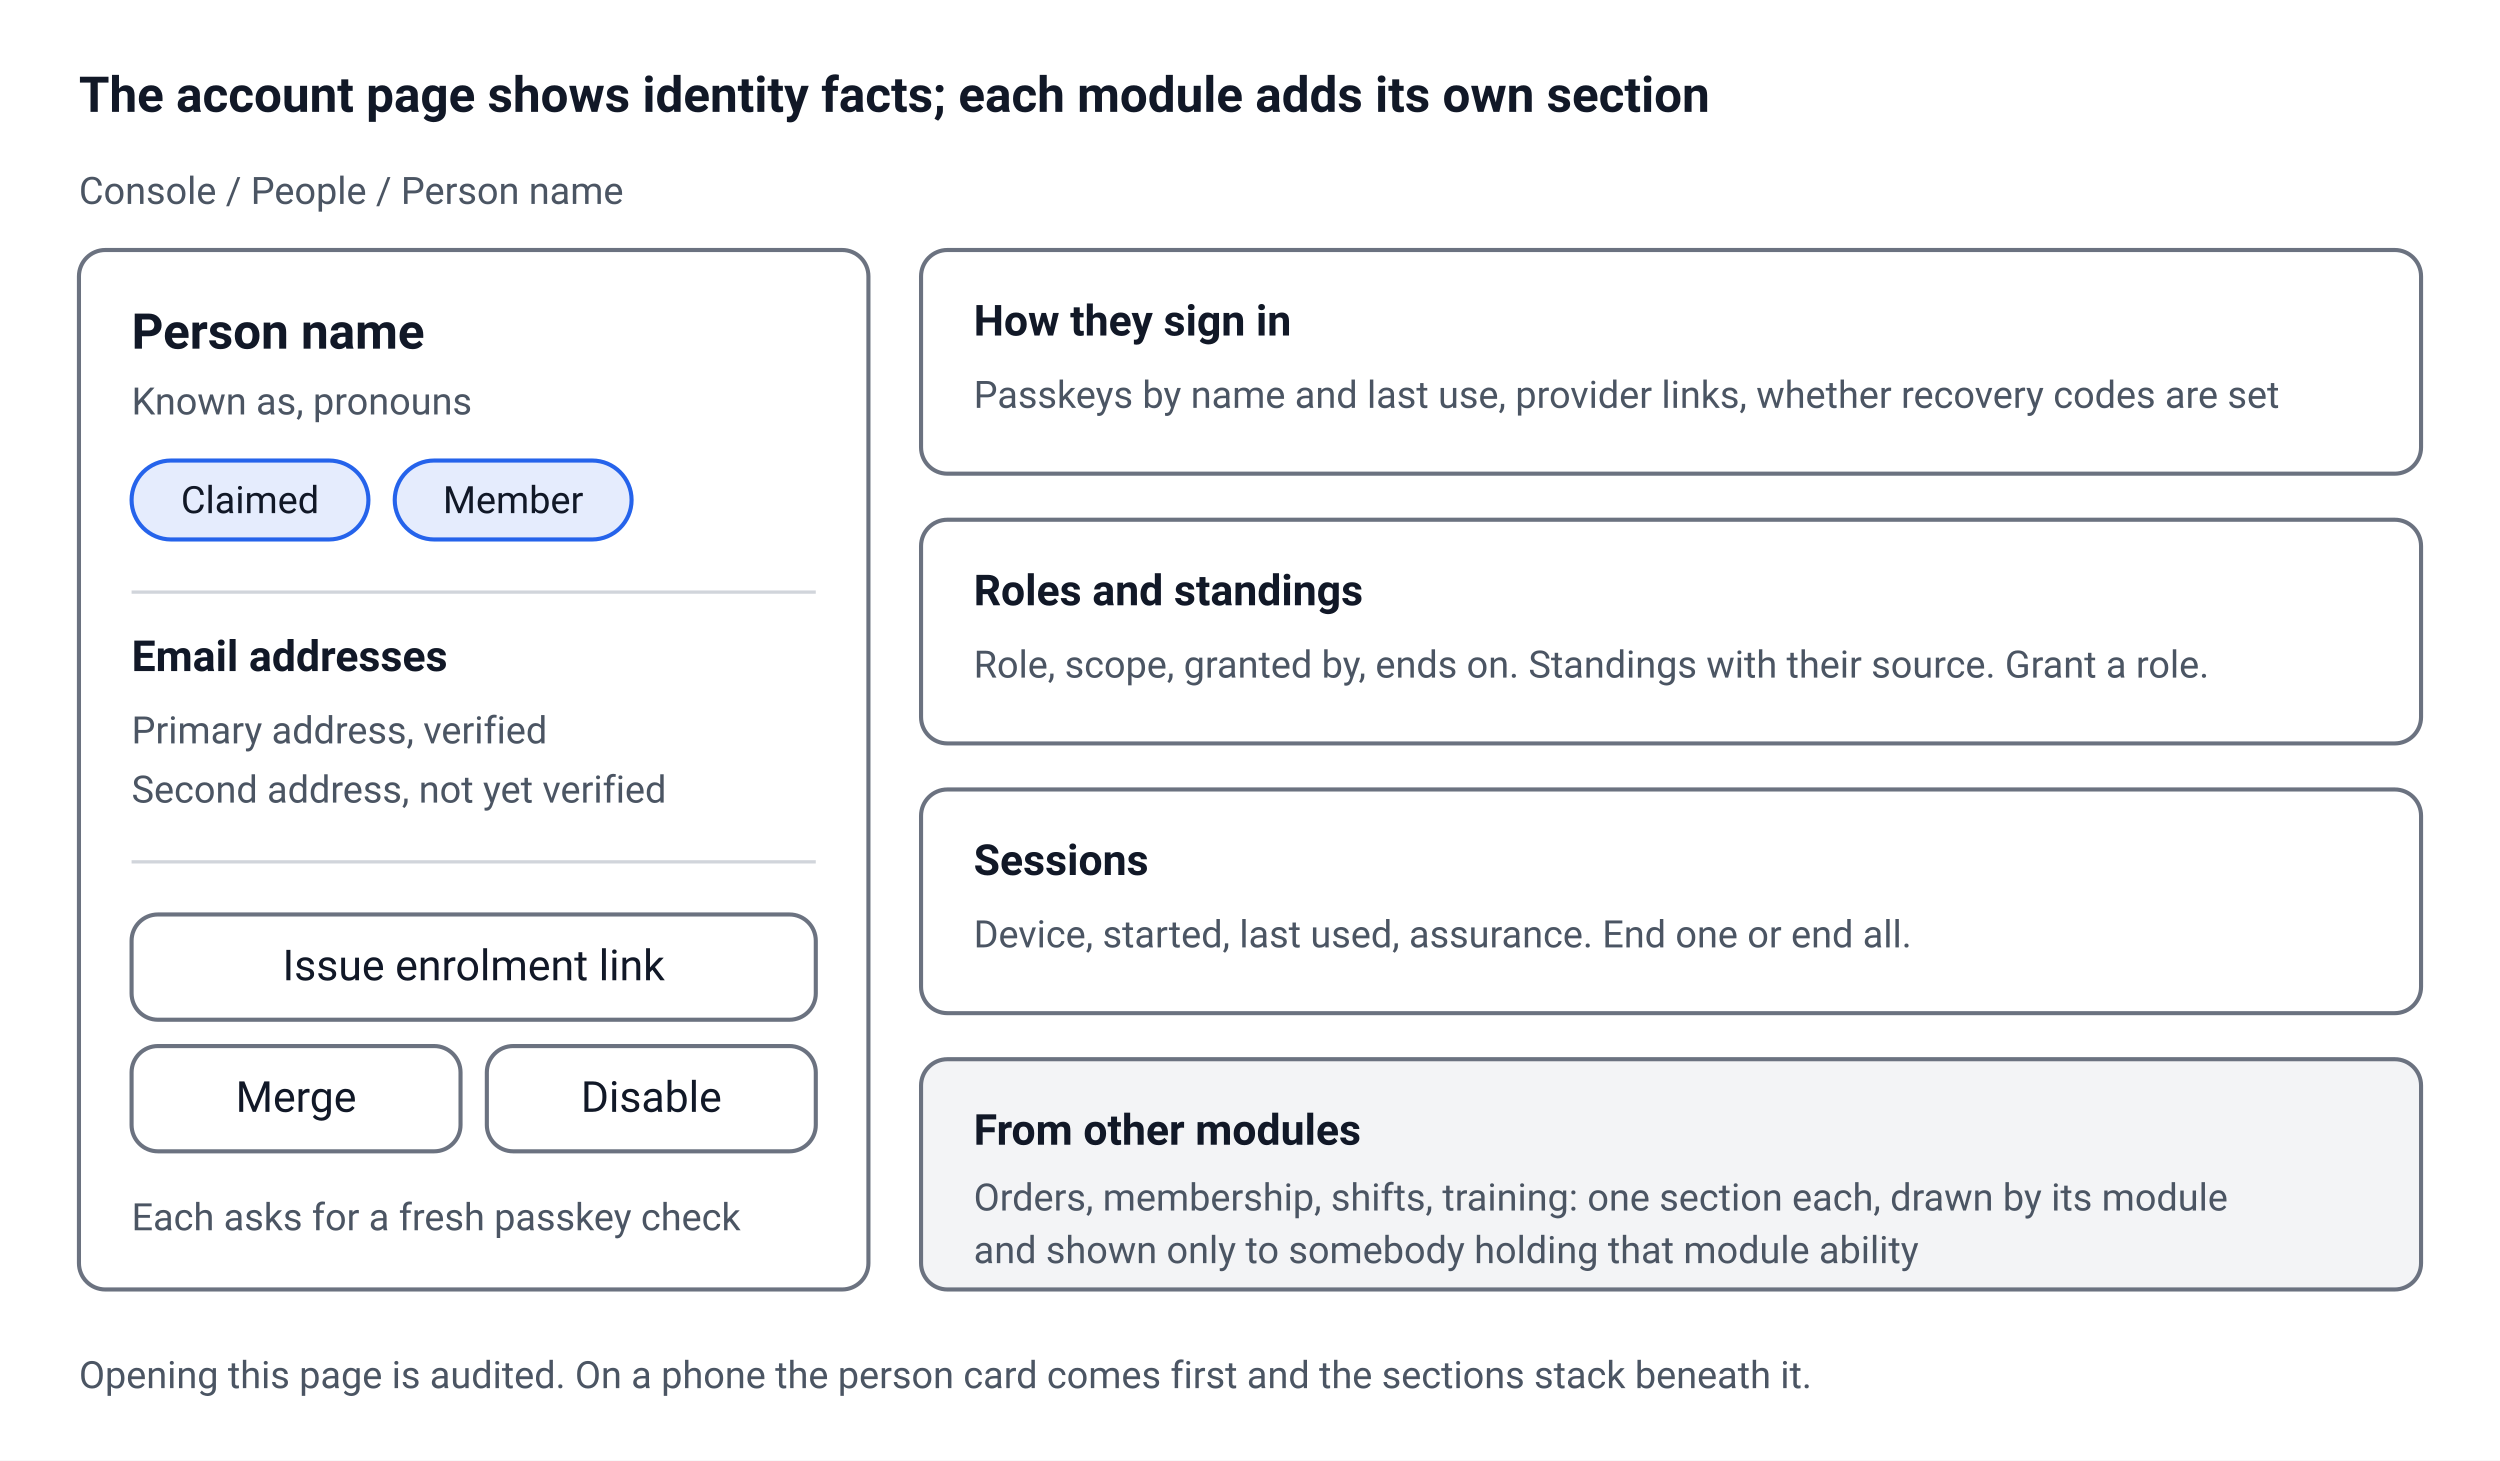
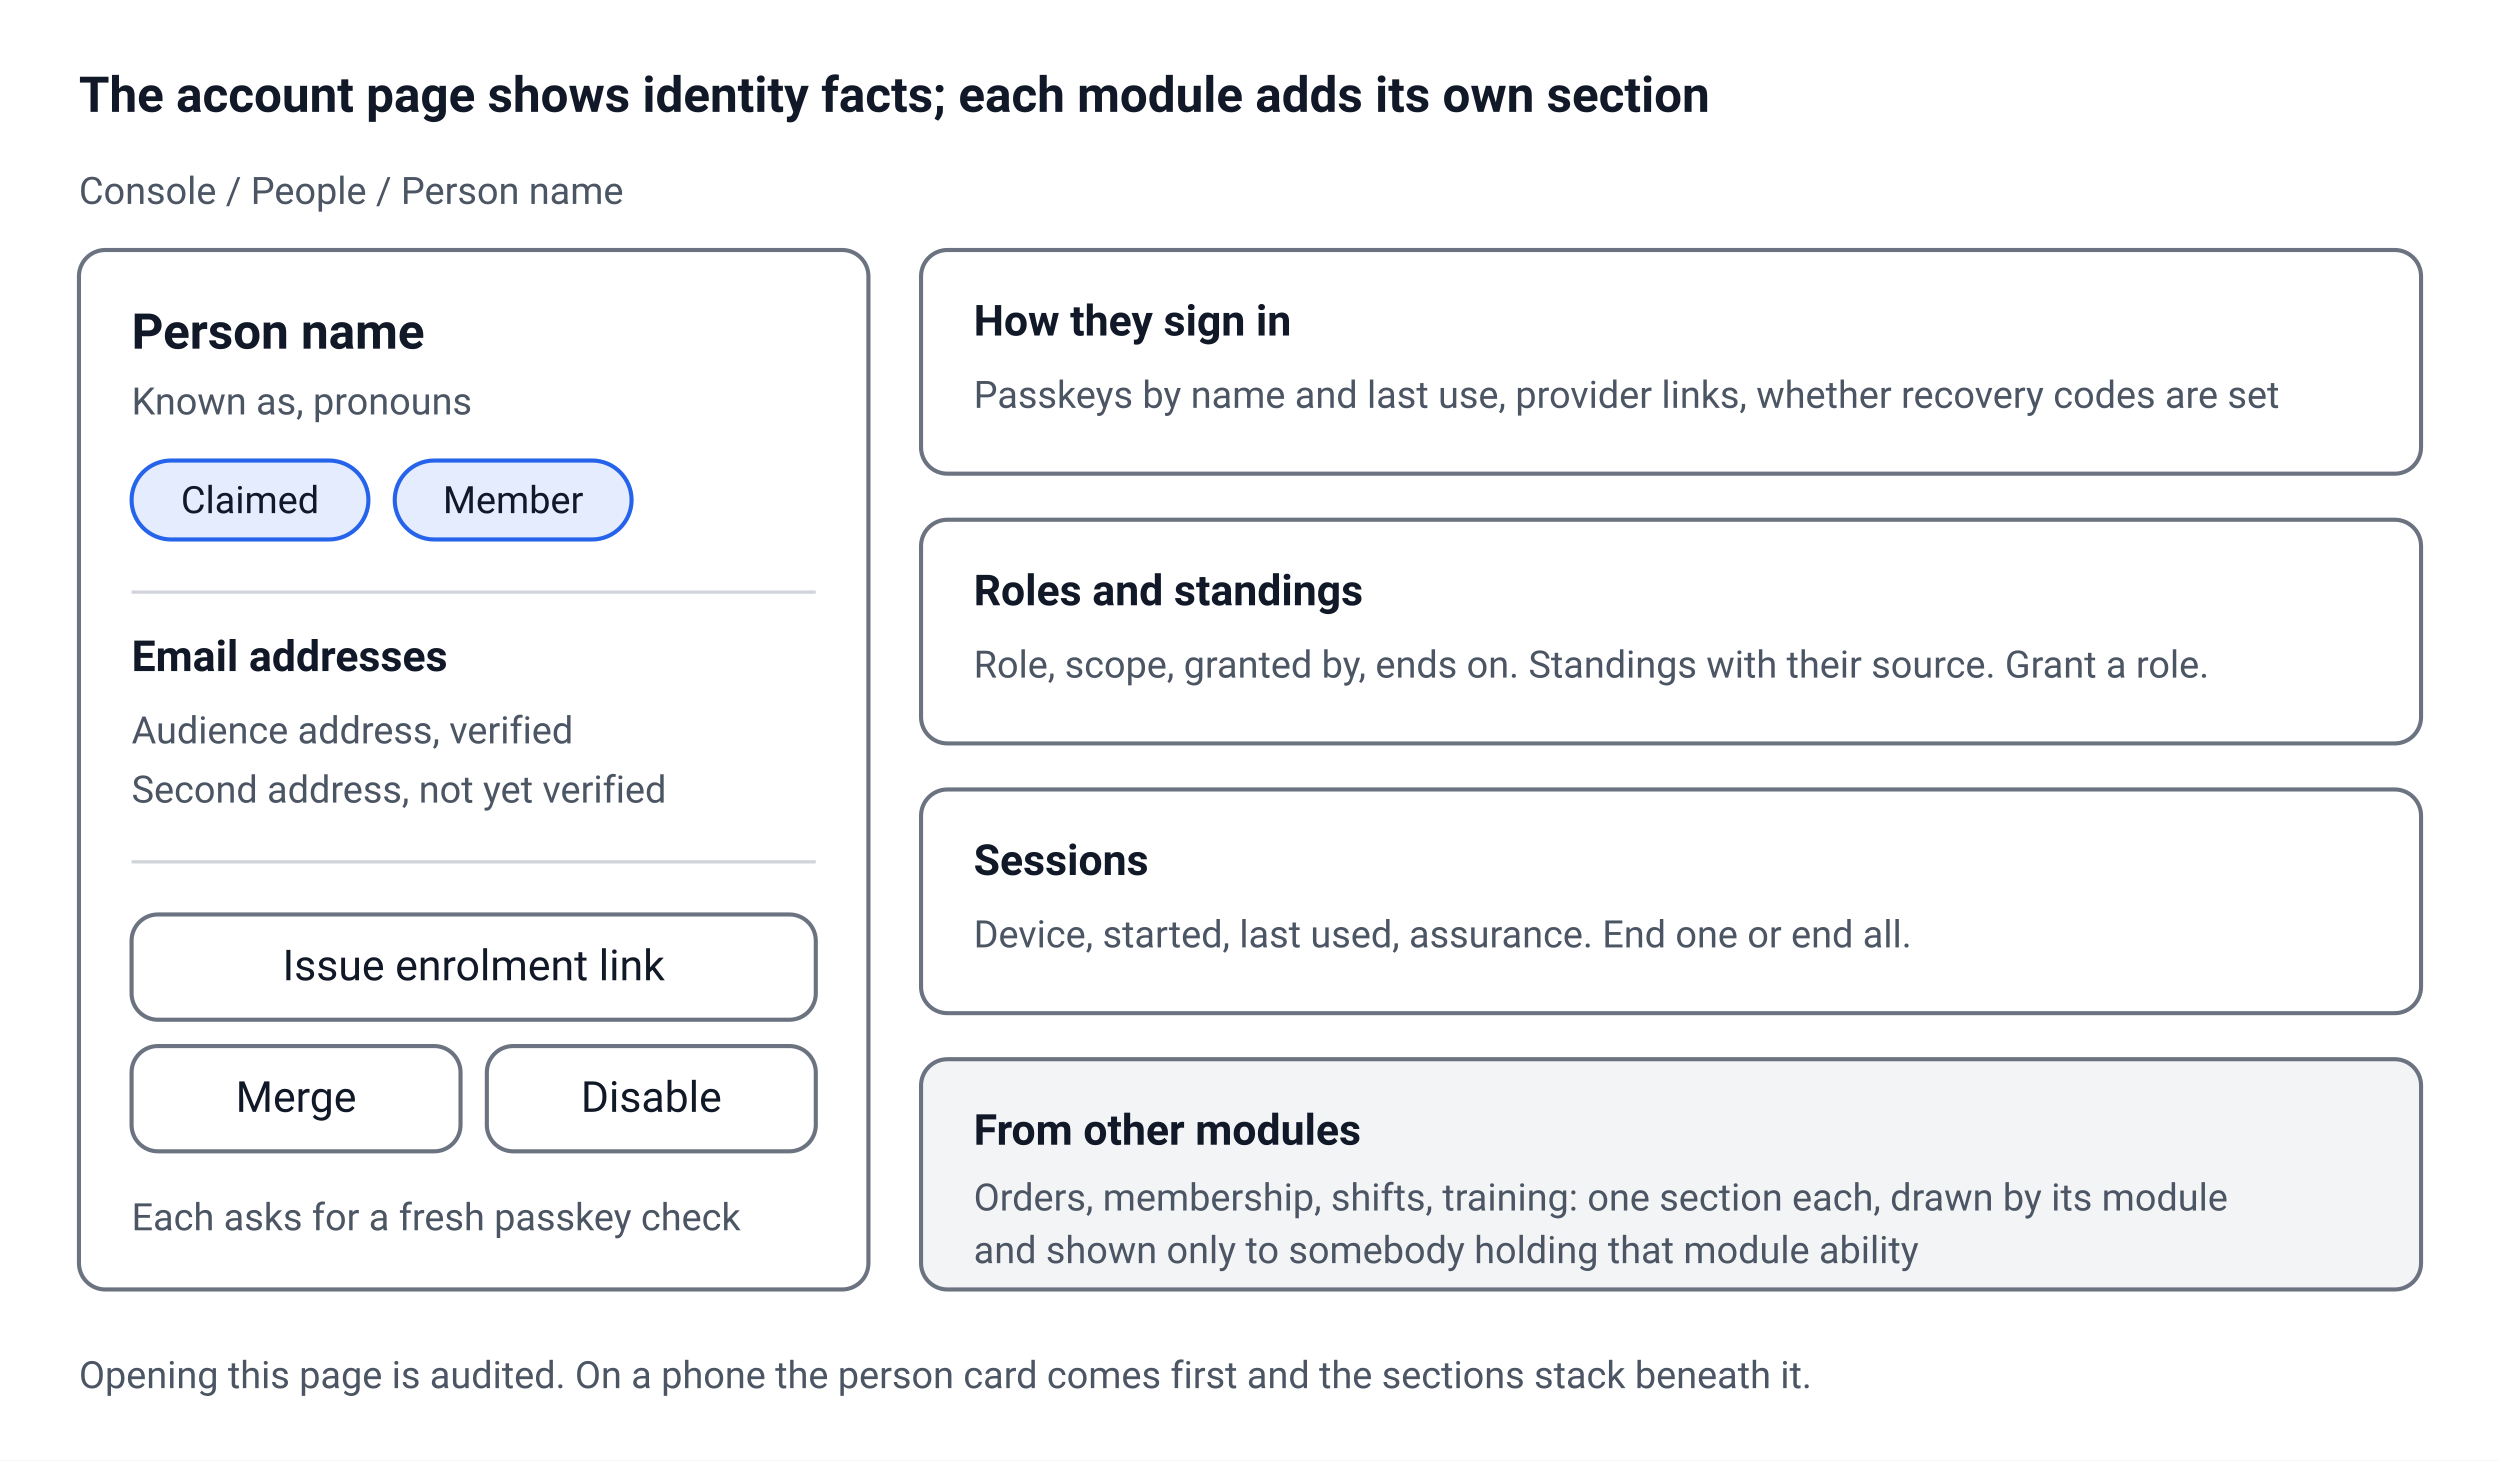
<svg xmlns="http://www.w3.org/2000/svg" font-family="system-ui, -apple-system, Segoe UI, Roboto, sans-serif" viewBox="0 0 760 444" role="img" aria-label="The account page shows identity facts, and each module adds its own section" font-size="13">
  <rect width="100%" height="100%" fill="#ffffff" />
  <text x="24" y="34" font-size="15" font-weight="600" fill="#111827">The account page shows identity facts; each module adds its own section</text>
  <text x="24" y="62" font-size="11.5" fill="#4b5563">Console / People / Person name</text>
  <g>
    <rect x="24" y="76" width="240" height="316" rx="8" fill="none" stroke="#6b7280" stroke-width="1.25" />
    <text x="40" y="106" font-size="15" font-weight="600" fill="#111827">Person name</text>
    <text x="40" y="126" font-size="11.5" fill="#4b5563">Known as, pronouns</text>
    <rect x="40" y="140" width="72" height="24" rx="12" fill="#2563eb" fill-opacity="0.12" stroke="#2563eb" stroke-width="1.25" />
    <text x="76" y="156" text-anchor="middle" font-size="11.5" fill="#111827">Claimed</text>
    <rect x="120" y="140" width="72" height="24" rx="12" fill="#2563eb" fill-opacity="0.12" stroke="#2563eb" stroke-width="1.25" />
    <text x="156" y="156" text-anchor="middle" font-size="11.5" fill="#111827">Member</text>
    <line x1="40" y1="180" x2="248" y2="180" stroke="#d1d5db" />
    <text x="40" y="204" font-weight="600" fill="#111827">Email addresses</text>
-     <text x="40" y="226" font-size="11.5" fill="#4b5563">Primary address, verified</text>
+     <text x="40" y="226" font-size="11.5" fill="#4b5563">Audience address, verified</text>
    <text x="40" y="244" font-size="11.5" fill="#4b5563">Second address, not yet verified</text>
    <line x1="40" y1="262" x2="248" y2="262" stroke="#d1d5db" />
    <rect x="40" y="278" width="208" height="32" rx="8" fill="none" stroke="#6b7280" stroke-width="1.25" />
    <text x="144" y="298" text-anchor="middle" fill="#111827">Issue enrolment link</text>
    <rect x="40" y="318" width="100" height="32" rx="8" fill="none" stroke="#6b7280" stroke-width="1.25" />
    <text x="90" y="338" text-anchor="middle" fill="#111827">Merge</text>
    <rect x="148" y="318" width="100" height="32" rx="8" fill="none" stroke="#6b7280" stroke-width="1.25" />
    <text x="198" y="338" text-anchor="middle" fill="#111827">Disable</text>
    <text x="40" y="374" font-size="11.5" fill="#4b5563">Each asks for a fresh passkey check</text>
  </g>
  <g>
    <rect x="280" y="76" width="456" height="68" rx="8" fill="none" stroke="#6b7280" stroke-width="1.25" />
    <text x="296" y="102" font-weight="600" fill="#111827">How they sign in</text>
    <text x="296" y="124" font-size="11.5" fill="#4b5563">Passkeys by name and last use, provider links, whether recovery codes are set</text>
  </g>
  <g>
    <rect x="280" y="158" width="456" height="68" rx="8" fill="none" stroke="#6b7280" stroke-width="1.25" />
    <text x="296" y="184" font-weight="600" fill="#111827">Roles and standings</text>
    <text x="296" y="206" font-size="11.5" fill="#4b5563">Role, scope, granted by, ends on. Standings with their source. Grant a role.</text>
  </g>
  <g>
    <rect x="280" y="240" width="456" height="68" rx="8" fill="none" stroke="#6b7280" stroke-width="1.25" />
    <text x="296" y="266" font-weight="600" fill="#111827">Sessions</text>
    <text x="296" y="288" font-size="11.5" fill="#4b5563">Device, started, last used, assurance. End one or end all.</text>
  </g>
  <g>
    <rect x="280" y="322" width="456" height="70" rx="8" fill="#f3f4f6" stroke="#6b7280" stroke-width="1.25" />
    <text x="296" y="348" font-weight="600" fill="#111827">From other modules</text>
    <text x="296" y="368" font-size="11.5" fill="#4b5563">Orders, membership, shifts, training: one section each, drawn by its module</text>
    <text x="296" y="384" font-size="11.5" fill="#4b5563">and shown only to somebody holding that module ability</text>
  </g>
  <text x="24" y="422" font-size="11.5" fill="#4b5563">Opening this page is audited. On a phone the person card comes first and the sections stack beneath it.</text>
</svg>
